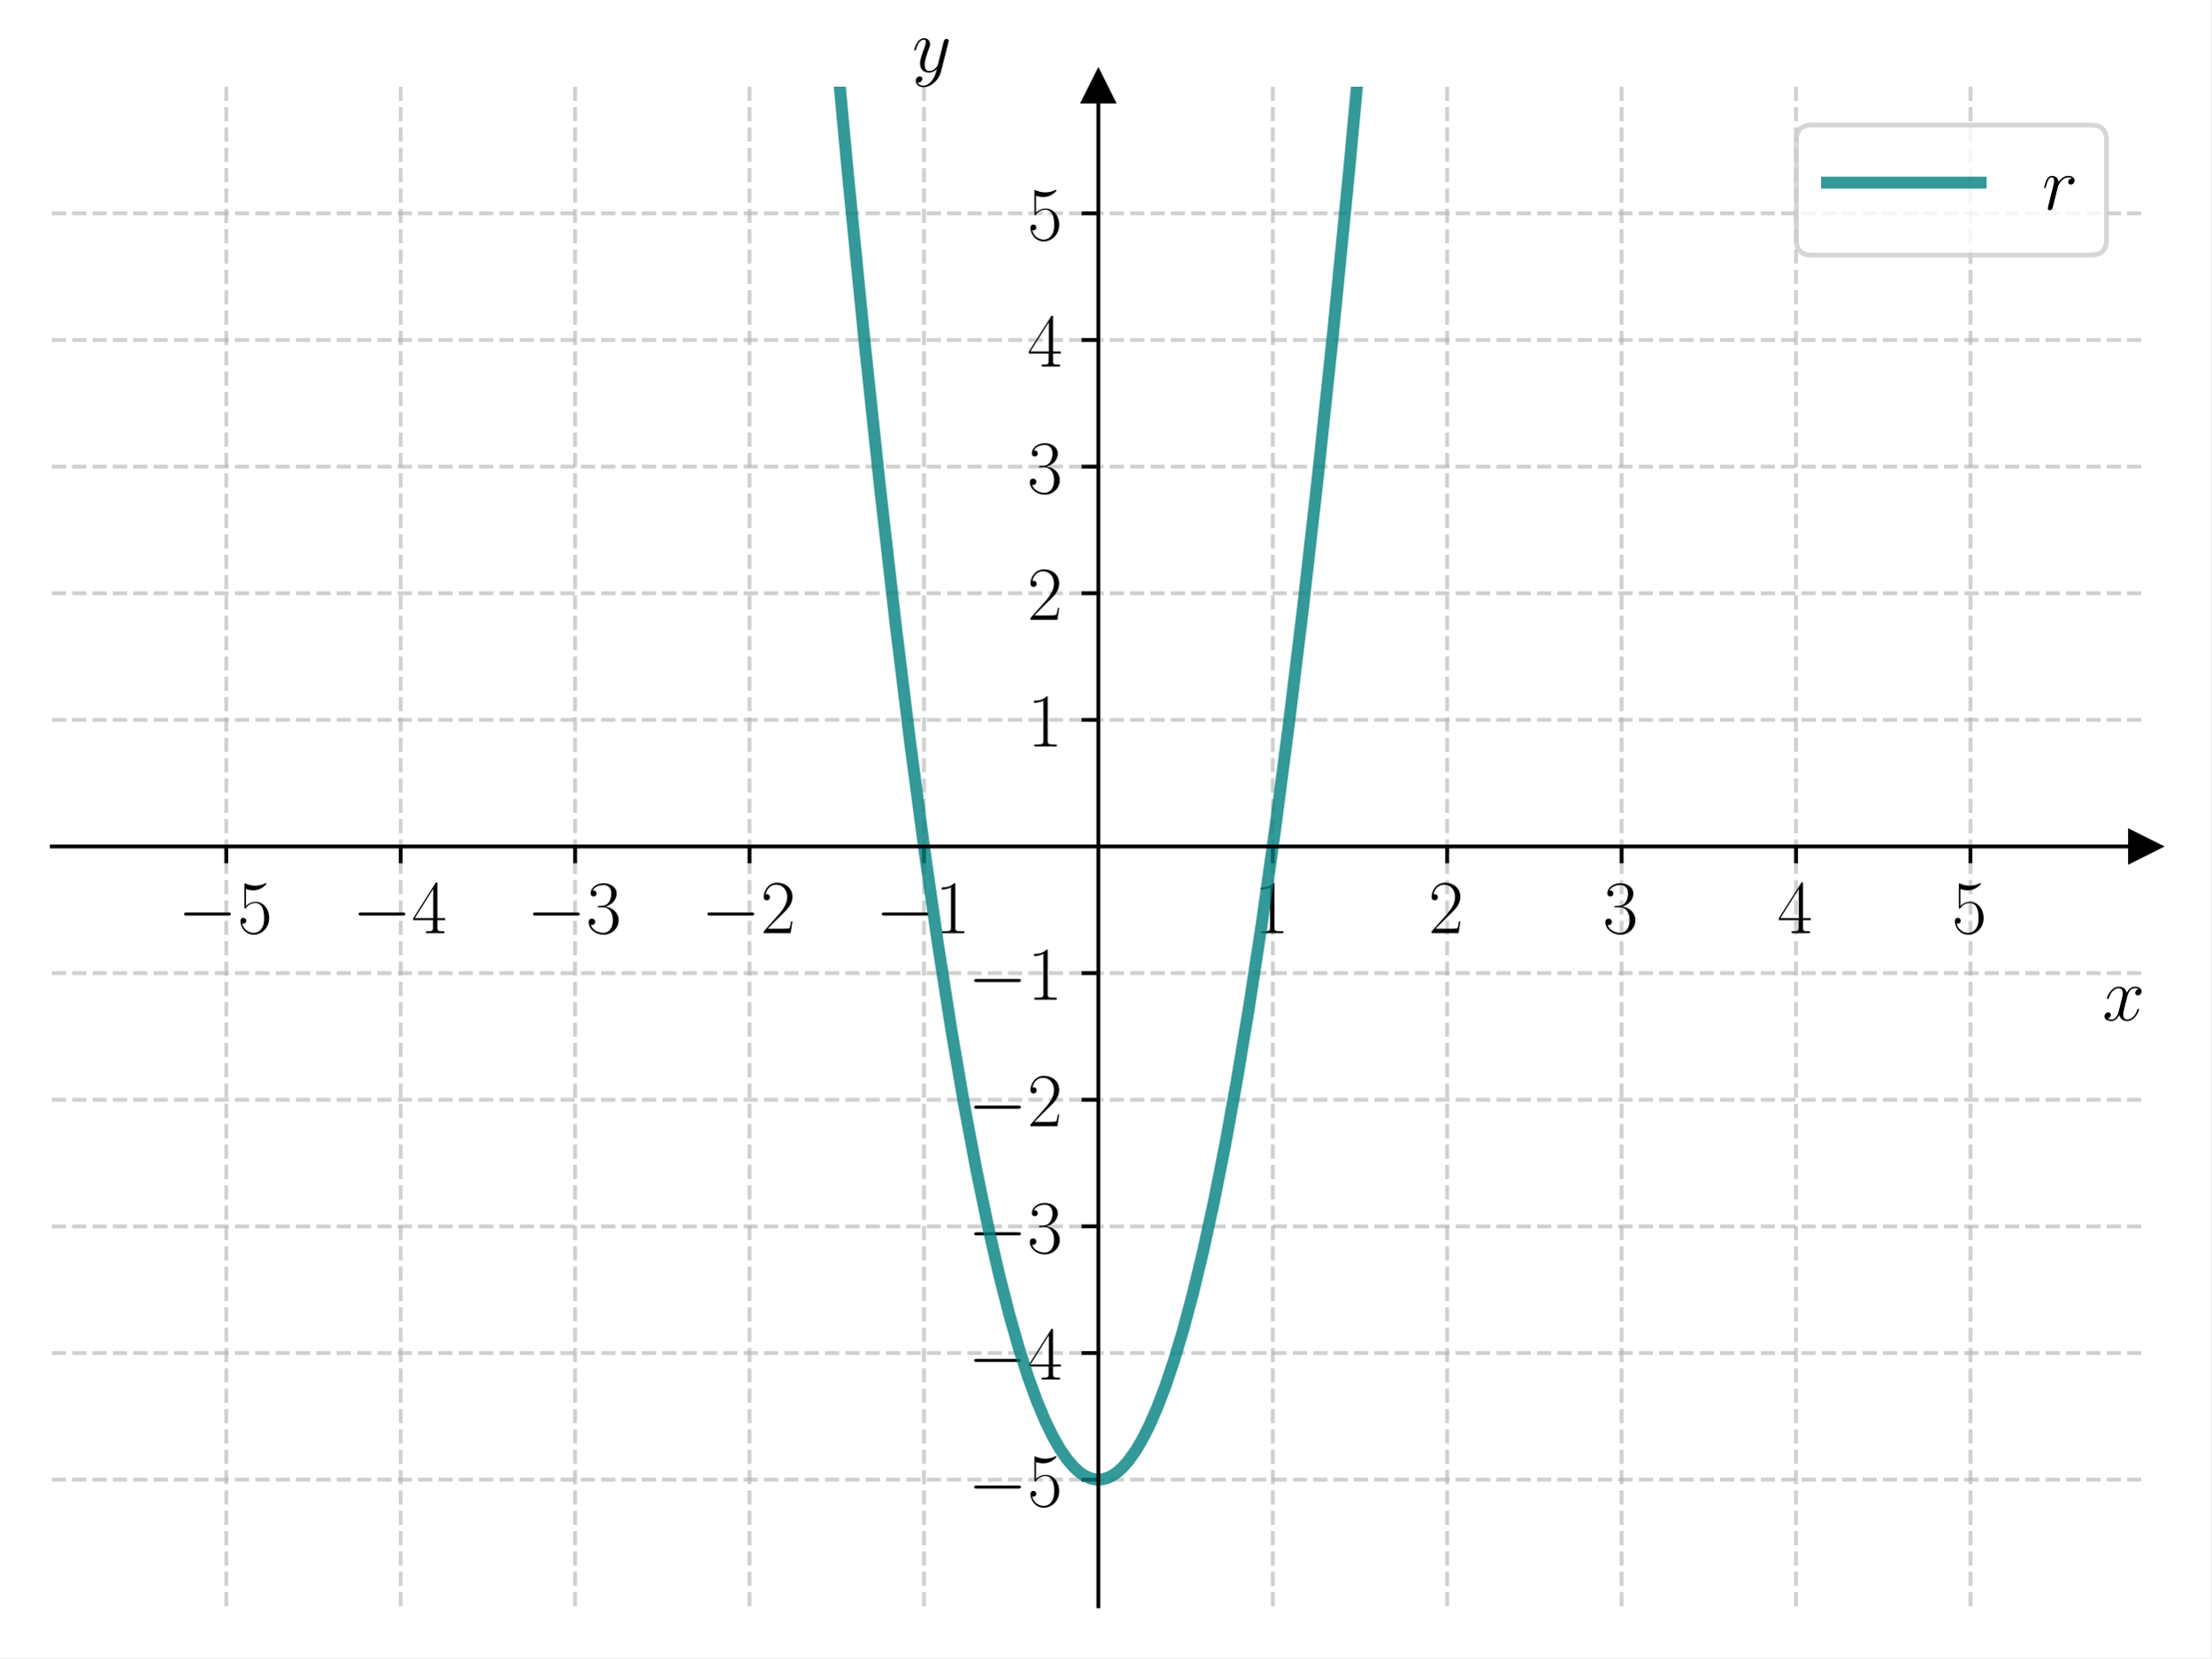
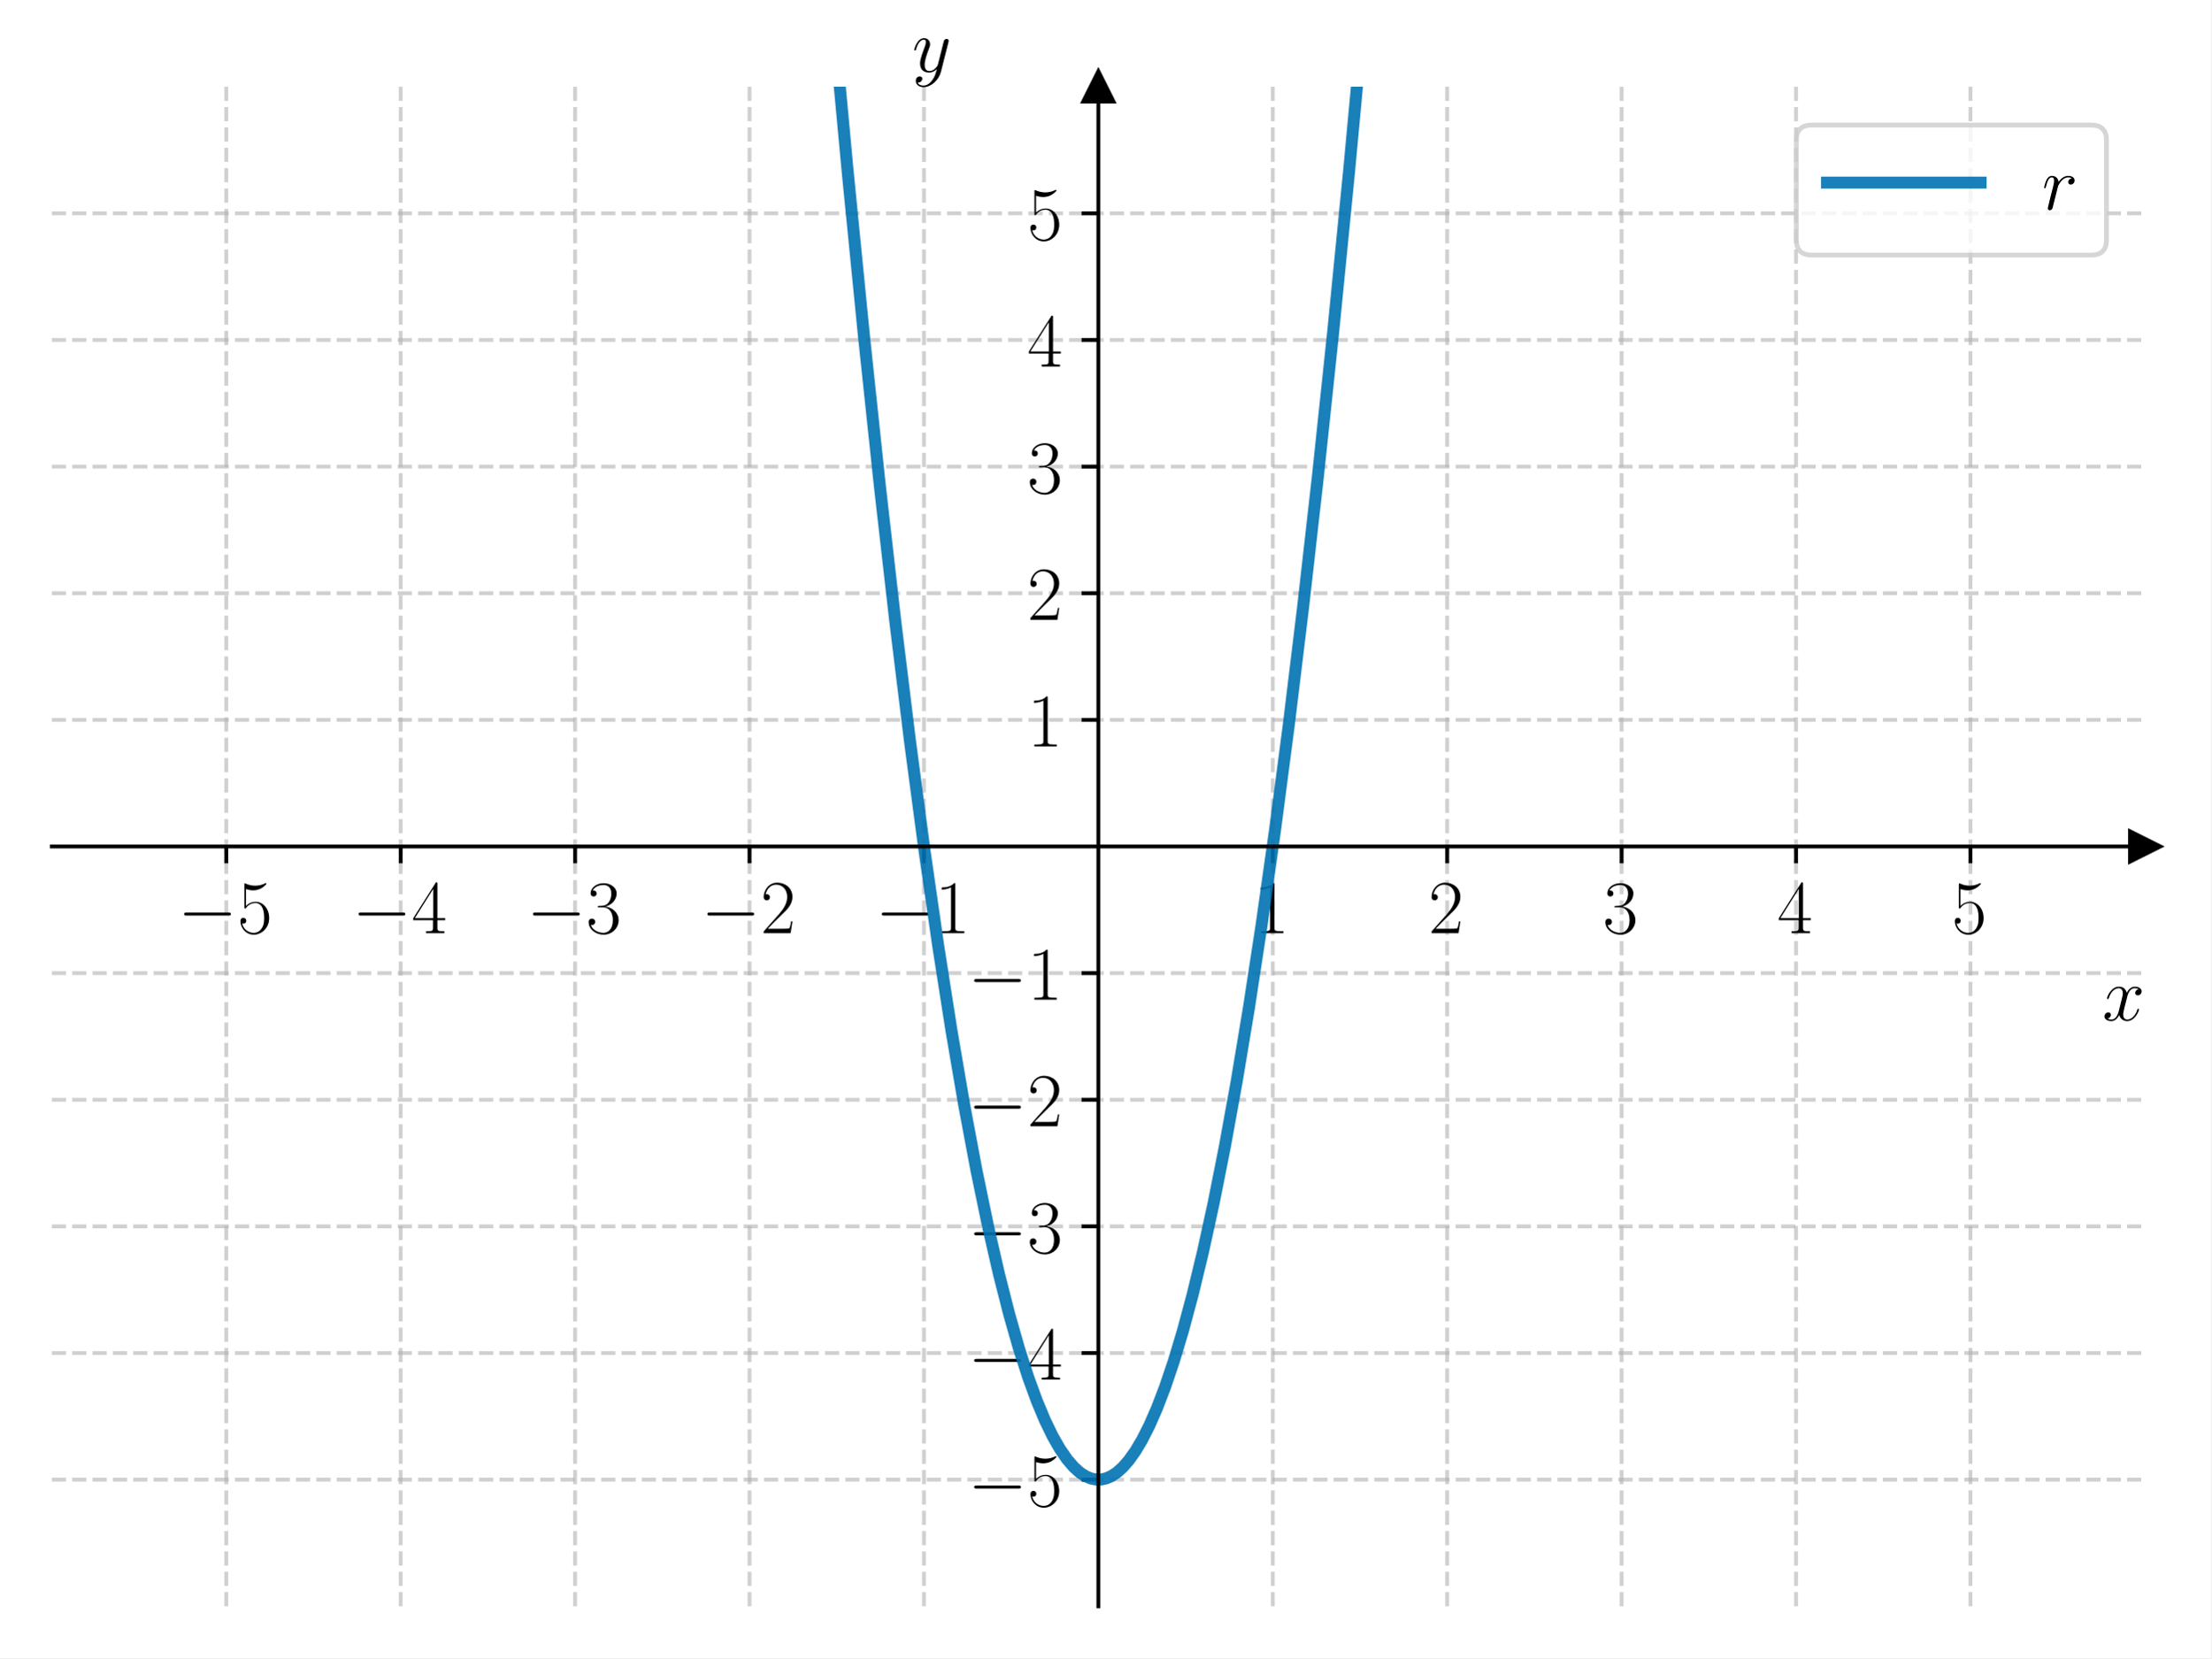
<svg xmlns="http://www.w3.org/2000/svg" xmlns:xlink="http://www.w3.org/1999/xlink" width="460.8pt" height="345.6pt" viewBox="0 0 460.8 345.6" version="1.1">
  <defs>
    <style type="text/css">*{stroke-linejoin: round; stroke-linecap: butt}</style>
  </defs>
  <g id="figure_1">
    <g id="patch_1">
      <path d="M 0 345.6  L 460.8 345.6  L 460.8 0  L 0 0  z " style="fill: #ffffff" />
    </g>
    <g id="axes_1">
      <g id="patch_2">
        <path d="M 10.8 334.8  L 447 334.8  L 447 18.065  L 10.8 18.065  z " style="fill: #ffffff" />
      </g>
      <g id="matplotlib.axis_1">
        <g id="xtick_1">
          <g id="line2d_1">
-             <path d="M 47.15 334.8  L 47.15 18.065  " clip-path="url(#p456f635427)" style="fill: none; stroke-dasharray: 2.96,1.28; stroke-dashoffset: 0; stroke: #b0b0b0; stroke-opacity: 0.6; stroke-width: 0.8" />
+             <path d="M 47.15 334.8  L 47.15 18.065  " clip-path="url(#p08d98bb028)" style="fill: none; stroke-dasharray: 2.96,1.28; stroke-dashoffset: 0; stroke: #b0b0b0; stroke-opacity: 0.6; stroke-width: 0.8" />
          </g>
          <g id="line2d_2">
            <defs>
-               <path id="m87e4f5d56c" d="M 0 0  L 0 3.5  " style="stroke: #000000; stroke-width: 0.8" />
+               <path id="me2301d0cc8" d="M 0 0  L 0 3.5  " style="stroke: #000000; stroke-width: 0.8" />
            </defs>
            <g>
-               <use xlink:href="#m87e4f5d56c" x="47.15" y="176.432" style="stroke: #000000; stroke-width: 0.8" />
+               <use xlink:href="#me2301d0cc8" x="47.15" y="176.432" style="stroke: #000000; stroke-width: 0.8" />
            </g>
          </g>
          <g id="text_1">
            <g transform="translate(37.04901 194.5019) scale(0.16 -0.16)">
              <defs>
                <path id="CMSY10-0" d="M 4218 1472  C 4326 1472 4442 1472 4442 1600  C 4442 1728 4326 1728 4218 1728  L 755 1728  C 646 1728 531 1728 531 1600  C 531 1472 646 1472 755 1472  L 4218 1472  z " transform="scale(0.015625)" />
                <path id="CMR17-35" d="M 730 3692  C 794 3666 1056 3584 1325 3584  C 1920 3584 2246 3911 2432 4100  C 2432 4157 2432 4192 2394 4192  C 2387 4192 2374 4192 2323 4163  C 2099 4058 1837 3973 1517 3973  C 1325 3973 1037 3999 723 4139  C 653 4171 640 4171 634 4171  C 602 4171 595 4164 595 4037  L 595 2203  C 595 2089 595 2057 659 2057  C 691 2057 704 2070 736 2114  C 941 2401 1222 2522 1542 2522  C 1766 2522 2246 2382 2246 1289  C 2246 1085 2246 715 2054 421  C 1894 159 1645 25 1370 25  C 947 25 518 320 403 814  C 429 807 480 795 506 795  C 589 795 749 840 749 1038  C 749 1210 627 1280 506 1280  C 358 1280 262 1190 262 1011  C 262 454 704 -128 1382 -128  C 2042 -128 2669 440 2669 1264  C 2669 2030 2170 2624 1549 2624  C 1222 2624 947 2503 730 2274  L 730 3692  z " transform="scale(0.015625)" />
              </defs>
              <use xlink:href="#CMSY10-0" transform="scale(0.996264)" />
              <use xlink:href="#CMR17-35" transform="translate(77.48747 0) scale(0.996264)" />
            </g>
          </g>
        </g>
        <g id="xtick_2">
          <g id="line2d_3">
-             <path d="M 83.5 334.8  L 83.5 18.065  " clip-path="url(#p456f635427)" style="fill: none; stroke-dasharray: 2.96,1.28; stroke-dashoffset: 0; stroke: #b0b0b0; stroke-opacity: 0.6; stroke-width: 0.8" />
+             <path d="M 83.5 334.8  L 83.5 18.065  " clip-path="url(#p08d98bb028)" style="fill: none; stroke-dasharray: 2.96,1.28; stroke-dashoffset: 0; stroke: #b0b0b0; stroke-opacity: 0.6; stroke-width: 0.8" />
          </g>
          <g id="line2d_4">
            <g>
-               <use xlink:href="#m87e4f5d56c" x="83.5" y="176.432" style="stroke: #000000; stroke-width: 0.8" />
+               <use xlink:href="#me2301d0cc8" x="83.5" y="176.432" style="stroke: #000000; stroke-width: 0.8" />
            </g>
          </g>
          <g id="text_2">
            <g transform="translate(73.39901 194.5019) scale(0.16 -0.16)">
              <defs>
                <path id="CMR17-34" d="M 2150 4122  C 2150 4256 2144 4256 2029 4256  L 128 1254  L 128 1088  L 1779 1088  L 1779 457  C 1779 224 1766 160 1318 160  L 1197 160  L 1197 0  C 1402 0 1747 0 1965 0  C 2182 0 2528 0 2733 0  L 2733 160  L 2611 160  C 2163 160 2150 224 2150 457  L 2150 1088  L 2803 1088  L 2803 1254  L 2150 1254  L 2150 4122  z M 1798 3703  L 1798 1254  L 256 1254  L 1798 3703  z " transform="scale(0.015625)" />
              </defs>
              <use xlink:href="#CMSY10-0" transform="scale(0.996264)" />
              <use xlink:href="#CMR17-34" transform="translate(77.48747 0) scale(0.996264)" />
            </g>
          </g>
        </g>
        <g id="xtick_3">
          <g id="line2d_5">
-             <path d="M 119.85 334.8  L 119.85 18.065  " clip-path="url(#p456f635427)" style="fill: none; stroke-dasharray: 2.96,1.28; stroke-dashoffset: 0; stroke: #b0b0b0; stroke-opacity: 0.6; stroke-width: 0.8" />
+             <path d="M 119.85 334.8  L 119.85 18.065  " clip-path="url(#p08d98bb028)" style="fill: none; stroke-dasharray: 2.96,1.28; stroke-dashoffset: 0; stroke: #b0b0b0; stroke-opacity: 0.6; stroke-width: 0.8" />
          </g>
          <g id="line2d_6">
            <g>
-               <use xlink:href="#m87e4f5d56c" x="119.85" y="176.432" style="stroke: #000000; stroke-width: 0.8" />
+               <use xlink:href="#me2301d0cc8" x="119.85" y="176.432" style="stroke: #000000; stroke-width: 0.8" />
            </g>
          </g>
          <g id="text_3">
            <g transform="translate(109.749 194.5019) scale(0.16 -0.16)">
              <defs>
                <path id="CMR17-33" d="M 1414 2157  C 1984 2157 2234 1662 2234 1090  C 2234 320 1824 25 1453 25  C 1114 25 563 194 390 693  C 422 680 454 680 486 680  C 640 680 755 782 755 948  C 755 1133 614 1216 486 1216  C 378 1216 211 1165 211 926  C 211 335 787 -128 1466 -128  C 2176 -128 2720 430 2720 1085  C 2720 1707 2208 2157 1600 2227  C 2086 2328 2554 2756 2554 3329  C 2554 3820 2048 4179 1472 4179  C 890 4179 378 3829 378 3329  C 378 3110 544 3072 627 3072  C 762 3072 877 3155 877 3321  C 877 3486 762 3569 627 3569  C 602 3569 570 3569 544 3557  C 730 3959 1235 4032 1459 4032  C 1683 4032 2106 3925 2106 3320  C 2106 3143 2080 2828 1862 2550  C 1670 2304 1453 2304 1242 2284  C 1210 2284 1062 2269 1037 2269  C 992 2263 966 2257 966 2208  C 966 2163 973 2157 1101 2157  L 1414 2157  z " transform="scale(0.015625)" />
              </defs>
              <use xlink:href="#CMSY10-0" transform="scale(0.996264)" />
              <use xlink:href="#CMR17-33" transform="translate(77.48747 0) scale(0.996264)" />
            </g>
          </g>
        </g>
        <g id="xtick_4">
          <g id="line2d_7">
-             <path d="M 156.2 334.8  L 156.2 18.065  " clip-path="url(#p456f635427)" style="fill: none; stroke-dasharray: 2.96,1.28; stroke-dashoffset: 0; stroke: #b0b0b0; stroke-opacity: 0.6; stroke-width: 0.8" />
+             <path d="M 156.2 334.8  L 156.2 18.065  " clip-path="url(#p08d98bb028)" style="fill: none; stroke-dasharray: 2.96,1.28; stroke-dashoffset: 0; stroke: #b0b0b0; stroke-opacity: 0.6; stroke-width: 0.8" />
          </g>
          <g id="line2d_8">
            <g>
-               <use xlink:href="#m87e4f5d56c" x="156.2" y="176.432" style="stroke: #000000; stroke-width: 0.8" />
+               <use xlink:href="#me2301d0cc8" x="156.2" y="176.432" style="stroke: #000000; stroke-width: 0.8" />
            </g>
          </g>
          <g id="text_4">
            <g transform="translate(146.099 194.5019) scale(0.16 -0.16)">
              <defs>
                <path id="CMR17-32" d="M 2669 989  L 2554 989  C 2490 536 2438 459 2413 420  C 2381 369 1920 369 1830 369  L 602 369  C 832 619 1280 1072 1824 1597  C 2214 1967 2669 2402 2669 3035  C 2669 3790 2067 4224 1395 4224  C 691 4224 262 3604 262 3030  C 262 2780 448 2748 525 2748  C 589 2748 781 2787 781 3010  C 781 3207 614 3264 525 3264  C 486 3264 448 3258 422 3245  C 544 3790 915 4058 1306 4058  C 1862 4058 2227 3617 2227 3035  C 2227 2479 1901 2000 1536 1584  L 262 146  L 262 0  L 2515 0  L 2669 989  z " transform="scale(0.015625)" />
              </defs>
              <use xlink:href="#CMSY10-0" transform="scale(0.996264)" />
              <use xlink:href="#CMR17-32" transform="translate(77.48747 0) scale(0.996264)" />
            </g>
          </g>
        </g>
        <g id="xtick_5">
          <g id="line2d_9">
-             <path d="M 192.55 334.8  L 192.55 18.065  " clip-path="url(#p456f635427)" style="fill: none; stroke-dasharray: 2.96,1.28; stroke-dashoffset: 0; stroke: #b0b0b0; stroke-opacity: 0.6; stroke-width: 0.8" />
+             <path d="M 192.55 334.8  L 192.55 18.065  " clip-path="url(#p08d98bb028)" style="fill: none; stroke-dasharray: 2.96,1.28; stroke-dashoffset: 0; stroke: #b0b0b0; stroke-opacity: 0.6; stroke-width: 0.8" />
          </g>
          <g id="line2d_10">
            <g>
-               <use xlink:href="#m87e4f5d56c" x="192.55" y="176.432" style="stroke: #000000; stroke-width: 0.8" />
+               <use xlink:href="#me2301d0cc8" x="192.55" y="176.432" style="stroke: #000000; stroke-width: 0.8" />
            </g>
          </g>
          <g id="text_5">
            <g transform="translate(182.449 194.5019) scale(0.16 -0.16)">
              <defs>
                <path id="CMR17-31" d="M 1702 4058  C 1702 4192 1696 4192 1606 4192  C 1357 3916 979 3827 621 3827  C 602 3827 570 3827 563 3808  C 557 3795 557 3782 557 3648  C 755 3648 1088 3686 1344 3839  L 1344 461  C 1344 236 1331 160 781 160  L 589 160  L 589 0  C 896 0 1216 0 1523 0  C 1830 0 2150 0 2458 0  L 2458 160  L 2266 160  C 1715 160 1702 230 1702 458  L 1702 4058  z " transform="scale(0.015625)" />
              </defs>
              <use xlink:href="#CMSY10-0" transform="scale(0.996264)" />
              <use xlink:href="#CMR17-31" transform="translate(77.48747 0) scale(0.996264)" />
            </g>
          </g>
        </g>
        <g id="xtick_6">
          <g id="line2d_11">
-             <path d="M 265.25 334.8  L 265.25 18.065  " clip-path="url(#p456f635427)" style="fill: none; stroke-dasharray: 2.96,1.28; stroke-dashoffset: 0; stroke: #b0b0b0; stroke-opacity: 0.6; stroke-width: 0.8" />
+             <path d="M 265.25 334.8  L 265.25 18.065  " clip-path="url(#p08d98bb028)" style="fill: none; stroke-dasharray: 2.96,1.28; stroke-dashoffset: 0; stroke: #b0b0b0; stroke-opacity: 0.6; stroke-width: 0.8" />
          </g>
          <g id="line2d_12">
            <g>
-               <use xlink:href="#m87e4f5d56c" x="265.25" y="176.432" style="stroke: #000000; stroke-width: 0.8" />
+               <use xlink:href="#me2301d0cc8" x="265.25" y="176.432" style="stroke: #000000; stroke-width: 0.8" />
            </g>
          </g>
          <g id="text_6">
            <g transform="translate(261.348 194.5019) scale(0.16 -0.16)">
              <use xlink:href="#CMR17-31" transform="scale(0.996264)" />
            </g>
          </g>
        </g>
        <g id="xtick_7">
          <g id="line2d_13">
-             <path d="M 301.6 334.8  L 301.6 18.065  " clip-path="url(#p456f635427)" style="fill: none; stroke-dasharray: 2.96,1.28; stroke-dashoffset: 0; stroke: #b0b0b0; stroke-opacity: 0.6; stroke-width: 0.8" />
+             <path d="M 301.6 334.8  L 301.6 18.065  " clip-path="url(#p08d98bb028)" style="fill: none; stroke-dasharray: 2.96,1.28; stroke-dashoffset: 0; stroke: #b0b0b0; stroke-opacity: 0.6; stroke-width: 0.8" />
          </g>
          <g id="line2d_14">
            <g>
-               <use xlink:href="#m87e4f5d56c" x="301.6" y="176.432" style="stroke: #000000; stroke-width: 0.8" />
+               <use xlink:href="#me2301d0cc8" x="301.6" y="176.432" style="stroke: #000000; stroke-width: 0.8" />
            </g>
          </g>
          <g id="text_7">
            <g transform="translate(297.698 194.5019) scale(0.16 -0.16)">
              <use xlink:href="#CMR17-32" transform="scale(0.996264)" />
            </g>
          </g>
        </g>
        <g id="xtick_8">
          <g id="line2d_15">
-             <path d="M 337.95 334.8  L 337.95 18.065  " clip-path="url(#p456f635427)" style="fill: none; stroke-dasharray: 2.96,1.28; stroke-dashoffset: 0; stroke: #b0b0b0; stroke-opacity: 0.6; stroke-width: 0.8" />
+             <path d="M 337.95 334.8  L 337.95 18.065  " clip-path="url(#p08d98bb028)" style="fill: none; stroke-dasharray: 2.96,1.28; stroke-dashoffset: 0; stroke: #b0b0b0; stroke-opacity: 0.6; stroke-width: 0.8" />
          </g>
          <g id="line2d_16">
            <g>
-               <use xlink:href="#m87e4f5d56c" x="337.95" y="176.432" style="stroke: #000000; stroke-width: 0.8" />
+               <use xlink:href="#me2301d0cc8" x="337.95" y="176.432" style="stroke: #000000; stroke-width: 0.8" />
            </g>
          </g>
          <g id="text_8">
            <g transform="translate(334.048 194.5019) scale(0.16 -0.16)">
              <use xlink:href="#CMR17-33" transform="scale(0.996264)" />
            </g>
          </g>
        </g>
        <g id="xtick_9">
          <g id="line2d_17">
-             <path d="M 374.3 334.8  L 374.3 18.065  " clip-path="url(#p456f635427)" style="fill: none; stroke-dasharray: 2.96,1.28; stroke-dashoffset: 0; stroke: #b0b0b0; stroke-opacity: 0.6; stroke-width: 0.8" />
+             <path d="M 374.3 334.8  L 374.3 18.065  " clip-path="url(#p08d98bb028)" style="fill: none; stroke-dasharray: 2.96,1.28; stroke-dashoffset: 0; stroke: #b0b0b0; stroke-opacity: 0.6; stroke-width: 0.8" />
          </g>
          <g id="line2d_18">
            <g>
-               <use xlink:href="#m87e4f5d56c" x="374.3" y="176.432" style="stroke: #000000; stroke-width: 0.8" />
+               <use xlink:href="#me2301d0cc8" x="374.3" y="176.432" style="stroke: #000000; stroke-width: 0.8" />
            </g>
          </g>
          <g id="text_9">
            <g transform="translate(370.398 194.5019) scale(0.16 -0.16)">
              <use xlink:href="#CMR17-34" transform="scale(0.996264)" />
            </g>
          </g>
        </g>
        <g id="xtick_10">
          <g id="line2d_19">
-             <path d="M 410.65 334.8  L 410.65 18.065  " clip-path="url(#p456f635427)" style="fill: none; stroke-dasharray: 2.96,1.28; stroke-dashoffset: 0; stroke: #b0b0b0; stroke-opacity: 0.6; stroke-width: 0.8" />
+             <path d="M 410.65 334.8  L 410.65 18.065  " clip-path="url(#p08d98bb028)" style="fill: none; stroke-dasharray: 2.96,1.28; stroke-dashoffset: 0; stroke: #b0b0b0; stroke-opacity: 0.6; stroke-width: 0.8" />
          </g>
          <g id="line2d_20">
            <g>
-               <use xlink:href="#m87e4f5d56c" x="410.65" y="176.432" style="stroke: #000000; stroke-width: 0.8" />
+               <use xlink:href="#me2301d0cc8" x="410.65" y="176.432" style="stroke: #000000; stroke-width: 0.8" />
            </g>
          </g>
          <g id="text_10">
            <g transform="translate(406.748 194.5019) scale(0.16 -0.16)">
              <use xlink:href="#CMR17-35" transform="scale(0.996264)" />
            </g>
          </g>
        </g>
        <g id="text_11">
          <g transform="translate(438.1306 212.6709) scale(0.16 -0.16)">
            <defs>
              <path id="CMMI12-78" d="M 3034 2606  C 2829 2567 2752 2414 2752 2293  C 2752 2139 2874 2088 2963 2088  C 3155 2088 3290 2254 3290 2427  C 3290 2695 2982 2816 2714 2816  C 2323 2816 2106 2433 2048 2312  C 1901 2816 1504 2816 1389 2816  C 736 2816 390 1980 390 1839  C 390 1814 416 1782 461 1782  C 512 1782 525 1820 538 1846  C 755 2555 1184 2689 1370 2689  C 1658 2689 1715 2420 1715 2267  C 1715 2127 1677 1980 1600 1673  L 1382 798  C 1286 415 1101 64 762 64  C 730 64 570 64 435 147  C 666 192 717 383 717 460  C 717 588 621 664 499 664  C 346 664 179 530 179 326  C 179 57 480 -64 755 -64  C 1062 -64 1280 179 1414 441  C 1517 64 1837 -64 2074 -64  C 2726 -64 3072 773 3072 913  C 3072 945 3046 971 3008 971  C 2950 971 2944 939 2925 888  C 2752 326 2381 64 2093 64  C 1869 64 1747 230 1747 492  C 1747 632 1773 734 1875 1156  L 2099 2024  C 2195 2408 2413 2689 2707 2689  C 2720 2689 2899 2689 3034 2606  z " transform="scale(0.015625)" />
            </defs>
            <use xlink:href="#CMMI12-78" transform="scale(0.996264)" />
          </g>
        </g>
      </g>
      <g id="matplotlib.axis_2">
        <g id="ytick_1">
          <g id="line2d_21">
-             <path d="M 10.8 308.405  L 447 308.405  " clip-path="url(#p456f635427)" style="fill: none; stroke-dasharray: 2.96,1.28; stroke-dashoffset: 0; stroke: #b0b0b0; stroke-opacity: 0.6; stroke-width: 0.8" />
+             <path d="M 10.8 308.405  L 447 308.405  " clip-path="url(#p08d98bb028)" style="fill: none; stroke-dasharray: 2.96,1.28; stroke-dashoffset: 0; stroke: #b0b0b0; stroke-opacity: 0.6; stroke-width: 0.8" />
          </g>
          <g id="line2d_22">
            <defs>
-               <path id="m8b89884652" d="M 0 0  L -3.5 0  " style="stroke: #000000; stroke-width: 0.8" />
+               <path id="m21765ae0a5" d="M 0 0  L -3.5 0  " style="stroke: #000000; stroke-width: 0.8" />
            </defs>
            <g>
-               <use xlink:href="#m8b89884652" x="228.9" y="308.405" style="stroke: #000000; stroke-width: 0.8" />
+               <use xlink:href="#m21765ae0a5" x="228.9" y="308.405" style="stroke: #000000; stroke-width: 0.8" />
            </g>
          </g>
          <g id="text_12">
            <g transform="translate(201.698 313.9402) scale(0.16 -0.16)">
              <use xlink:href="#CMSY10-0" transform="scale(0.996264)" />
              <use xlink:href="#CMR17-35" transform="translate(77.48747 0) scale(0.996264)" />
            </g>
          </g>
        </g>
        <g id="ytick_2">
          <g id="line2d_23">
-             <path d="M 10.8 282.011  L 447 282.011  " clip-path="url(#p456f635427)" style="fill: none; stroke-dasharray: 2.96,1.28; stroke-dashoffset: 0; stroke: #b0b0b0; stroke-opacity: 0.6; stroke-width: 0.8" />
+             <path d="M 10.8 282.011  L 447 282.011  " clip-path="url(#p08d98bb028)" style="fill: none; stroke-dasharray: 2.96,1.28; stroke-dashoffset: 0; stroke: #b0b0b0; stroke-opacity: 0.6; stroke-width: 0.8" />
          </g>
          <g id="line2d_24">
            <g>
-               <use xlink:href="#m8b89884652" x="228.9" y="282.011" style="stroke: #000000; stroke-width: 0.8" />
+               <use xlink:href="#m21765ae0a5" x="228.9" y="282.011" style="stroke: #000000; stroke-width: 0.8" />
            </g>
          </g>
          <g id="text_13">
            <g transform="translate(201.698 287.5455) scale(0.16 -0.16)">
              <use xlink:href="#CMSY10-0" transform="scale(0.996264)" />
              <use xlink:href="#CMR17-34" transform="translate(77.48747 0) scale(0.996264)" />
            </g>
          </g>
        </g>
        <g id="ytick_3">
          <g id="line2d_25">
-             <path d="M 10.8 255.616  L 447 255.616  " clip-path="url(#p456f635427)" style="fill: none; stroke-dasharray: 2.96,1.28; stroke-dashoffset: 0; stroke: #b0b0b0; stroke-opacity: 0.6; stroke-width: 0.8" />
+             <path d="M 10.8 255.616  L 447 255.616  " clip-path="url(#p08d98bb028)" style="fill: none; stroke-dasharray: 2.96,1.28; stroke-dashoffset: 0; stroke: #b0b0b0; stroke-opacity: 0.6; stroke-width: 0.8" />
          </g>
          <g id="line2d_26">
            <g>
-               <use xlink:href="#m8b89884652" x="228.9" y="255.616" style="stroke: #000000; stroke-width: 0.8" />
+               <use xlink:href="#m21765ae0a5" x="228.9" y="255.616" style="stroke: #000000; stroke-width: 0.8" />
            </g>
          </g>
          <g id="text_14">
            <g transform="translate(201.698 261.1509) scale(0.16 -0.16)">
              <use xlink:href="#CMSY10-0" transform="scale(0.996264)" />
              <use xlink:href="#CMR17-33" transform="translate(77.48747 0) scale(0.996264)" />
            </g>
          </g>
        </g>
        <g id="ytick_4">
          <g id="line2d_27">
-             <path d="M 10.8 229.222  L 447 229.222  " clip-path="url(#p456f635427)" style="fill: none; stroke-dasharray: 2.96,1.28; stroke-dashoffset: 0; stroke: #b0b0b0; stroke-opacity: 0.6; stroke-width: 0.8" />
+             <path d="M 10.8 229.222  L 447 229.222  " clip-path="url(#p08d98bb028)" style="fill: none; stroke-dasharray: 2.96,1.28; stroke-dashoffset: 0; stroke: #b0b0b0; stroke-opacity: 0.6; stroke-width: 0.8" />
          </g>
          <g id="line2d_28">
            <g>
-               <use xlink:href="#m8b89884652" x="228.9" y="229.222" style="stroke: #000000; stroke-width: 0.8" />
+               <use xlink:href="#m21765ae0a5" x="228.9" y="229.222" style="stroke: #000000; stroke-width: 0.8" />
            </g>
          </g>
          <g id="text_15">
            <g transform="translate(201.698 234.7563) scale(0.16 -0.16)">
              <use xlink:href="#CMSY10-0" transform="scale(0.996264)" />
              <use xlink:href="#CMR17-32" transform="translate(77.48747 0) scale(0.996264)" />
            </g>
          </g>
        </g>
        <g id="ytick_5">
          <g id="line2d_29">
-             <path d="M 10.8 202.827  L 447 202.827  " clip-path="url(#p456f635427)" style="fill: none; stroke-dasharray: 2.96,1.28; stroke-dashoffset: 0; stroke: #b0b0b0; stroke-opacity: 0.6; stroke-width: 0.8" />
+             <path d="M 10.8 202.827  L 447 202.827  " clip-path="url(#p08d98bb028)" style="fill: none; stroke-dasharray: 2.96,1.28; stroke-dashoffset: 0; stroke: #b0b0b0; stroke-opacity: 0.6; stroke-width: 0.8" />
          </g>
          <g id="line2d_30">
            <g>
-               <use xlink:href="#m8b89884652" x="228.9" y="202.827" style="stroke: #000000; stroke-width: 0.8" />
+               <use xlink:href="#m21765ae0a5" x="228.9" y="202.827" style="stroke: #000000; stroke-width: 0.8" />
            </g>
          </g>
          <g id="text_16">
            <g transform="translate(201.698 208.3617) scale(0.16 -0.16)">
              <use xlink:href="#CMSY10-0" transform="scale(0.996264)" />
              <use xlink:href="#CMR17-31" transform="translate(77.48747 0) scale(0.996264)" />
            </g>
          </g>
        </g>
        <g id="ytick_6">
          <g id="line2d_31">
-             <path d="M 10.8 150.038  L 447 150.038  " clip-path="url(#p456f635427)" style="fill: none; stroke-dasharray: 2.96,1.28; stroke-dashoffset: 0; stroke: #b0b0b0; stroke-opacity: 0.6; stroke-width: 0.8" />
+             <path d="M 10.8 150.038  L 447 150.038  " clip-path="url(#p08d98bb028)" style="fill: none; stroke-dasharray: 2.96,1.28; stroke-dashoffset: 0; stroke: #b0b0b0; stroke-opacity: 0.6; stroke-width: 0.8" />
          </g>
          <g id="line2d_32">
            <g>
-               <use xlink:href="#m8b89884652" x="228.9" y="150.038" style="stroke: #000000; stroke-width: 0.8" />
+               <use xlink:href="#m21765ae0a5" x="228.9" y="150.038" style="stroke: #000000; stroke-width: 0.8" />
            </g>
          </g>
          <g id="text_17">
            <g transform="translate(214.096 155.5724) scale(0.16 -0.16)">
              <use xlink:href="#CMR17-31" transform="scale(0.996264)" />
            </g>
          </g>
        </g>
        <g id="ytick_7">
          <g id="line2d_33">
-             <path d="M 10.8 123.643  L 447 123.643  " clip-path="url(#p456f635427)" style="fill: none; stroke-dasharray: 2.96,1.28; stroke-dashoffset: 0; stroke: #b0b0b0; stroke-opacity: 0.6; stroke-width: 0.8" />
+             <path d="M 10.8 123.643  L 447 123.643  " clip-path="url(#p08d98bb028)" style="fill: none; stroke-dasharray: 2.96,1.28; stroke-dashoffset: 0; stroke: #b0b0b0; stroke-opacity: 0.6; stroke-width: 0.8" />
          </g>
          <g id="line2d_34">
            <g>
-               <use xlink:href="#m8b89884652" x="228.9" y="123.643" style="stroke: #000000; stroke-width: 0.8" />
+               <use xlink:href="#m21765ae0a5" x="228.9" y="123.643" style="stroke: #000000; stroke-width: 0.8" />
            </g>
          </g>
          <g id="text_18">
            <g transform="translate(214.096 129.1778) scale(0.16 -0.16)">
              <use xlink:href="#CMR17-32" transform="scale(0.996264)" />
            </g>
          </g>
        </g>
        <g id="ytick_8">
          <g id="line2d_35">
-             <path d="M 10.8 97.248  L 447 97.248  " clip-path="url(#p456f635427)" style="fill: none; stroke-dasharray: 2.96,1.28; stroke-dashoffset: 0; stroke: #b0b0b0; stroke-opacity: 0.6; stroke-width: 0.8" />
+             <path d="M 10.8 97.248  L 447 97.248  " clip-path="url(#p08d98bb028)" style="fill: none; stroke-dasharray: 2.96,1.28; stroke-dashoffset: 0; stroke: #b0b0b0; stroke-opacity: 0.6; stroke-width: 0.8" />
          </g>
          <g id="line2d_36">
            <g>
-               <use xlink:href="#m8b89884652" x="228.9" y="97.248" style="stroke: #000000; stroke-width: 0.8" />
+               <use xlink:href="#m21765ae0a5" x="228.9" y="97.248" style="stroke: #000000; stroke-width: 0.8" />
            </g>
          </g>
          <g id="text_19">
            <g transform="translate(214.096 102.7832) scale(0.16 -0.16)">
              <use xlink:href="#CMR17-33" transform="scale(0.996264)" />
            </g>
          </g>
        </g>
        <g id="ytick_9">
          <g id="line2d_37">
-             <path d="M 10.8 70.854  L 447 70.854  " clip-path="url(#p456f635427)" style="fill: none; stroke-dasharray: 2.96,1.28; stroke-dashoffset: 0; stroke: #b0b0b0; stroke-opacity: 0.6; stroke-width: 0.8" />
+             <path d="M 10.8 70.854  L 447 70.854  " clip-path="url(#p08d98bb028)" style="fill: none; stroke-dasharray: 2.96,1.28; stroke-dashoffset: 0; stroke: #b0b0b0; stroke-opacity: 0.6; stroke-width: 0.8" />
          </g>
          <g id="line2d_38">
            <g>
-               <use xlink:href="#m8b89884652" x="228.9" y="70.854" style="stroke: #000000; stroke-width: 0.8" />
+               <use xlink:href="#m21765ae0a5" x="228.9" y="70.854" style="stroke: #000000; stroke-width: 0.8" />
            </g>
          </g>
          <g id="text_20">
            <g transform="translate(214.096 76.38857) scale(0.16 -0.16)">
              <use xlink:href="#CMR17-34" transform="scale(0.996264)" />
            </g>
          </g>
        </g>
        <g id="ytick_10">
          <g id="line2d_39">
-             <path d="M 10.8 44.459  L 447 44.459  " clip-path="url(#p456f635427)" style="fill: none; stroke-dasharray: 2.96,1.28; stroke-dashoffset: 0; stroke: #b0b0b0; stroke-opacity: 0.6; stroke-width: 0.8" />
+             <path d="M 10.8 44.459  L 447 44.459  " clip-path="url(#p08d98bb028)" style="fill: none; stroke-dasharray: 2.96,1.28; stroke-dashoffset: 0; stroke: #b0b0b0; stroke-opacity: 0.6; stroke-width: 0.8" />
          </g>
          <g id="line2d_40">
            <g>
-               <use xlink:href="#m8b89884652" x="228.9" y="44.459" style="stroke: #000000; stroke-width: 0.8" />
+               <use xlink:href="#m21765ae0a5" x="228.9" y="44.459" style="stroke: #000000; stroke-width: 0.8" />
            </g>
          </g>
          <g id="text_21">
            <g transform="translate(214.096 49.99395) scale(0.16 -0.16)">
              <use xlink:href="#CMR17-35" transform="scale(0.996264)" />
            </g>
          </g>
        </g>
        <g id="text_22">
          <g transform="translate(190.0877 14.96506) scale(0.16 -0.16)">
            <defs>
              <path id="CMMI12-79" d="M 1683 -700  C 1510 -939 1261 -1152 947 -1152  C 870 -1152 563 -1152 467 -889  C 486 -895 518 -895 531 -895  C 723 -895 851 -729 851 -582  C 851 -435 730 -384 634 -384  C 531 -384 307 -458 307 -759  C 307 -1071 582 -1286 947 -1286  C 1587 -1286 2234 -700 2413 6  L 3040 2485  C 3046 2517 3059 2556 3059 2594  C 3059 2689 2982 2753 2886 2753  C 2829 2753 2694 2727 2643 2535  L 2170 658  C 2138 543 2138 530 2086 460  C 1958 281 1747 64 1440 64  C 1082 64 1050 415 1050 588  C 1050 952 1222 1443 1395 1903  C 1466 2088 1504 2178 1504 2305  C 1504 2574 1312 2816 998 2816  C 410 2816 173 1890 173 1839  C 173 1814 198 1782 243 1782  C 301 1782 307 1807 333 1897  C 486 2433 730 2689 979 2689  C 1037 2689 1146 2689 1146 2478  C 1146 2312 1075 2127 979 1884  C 666 1047 666 837 666 683  C 666 77 1101 -64 1421 -64  C 1606 -64 1837 -6 2061 230  L 2067 224  C 1971 -147 1907 -392 1683 -700  z " transform="scale(0.015625)" />
            </defs>
            <use xlink:href="#CMMI12-79" transform="scale(0.996264)" />
          </g>
        </g>
      </g>
      <g id="line2d_41">
        <defs>
-           <path id="mffd9a01790" d="M 3 0  L -3 -3  L -3 3  z " style="stroke: #000000; stroke-linejoin: miter" />
+           <path id="mfa14d1db41" d="M 3 0  L -3 -3  L -3 3  z " style="stroke: #000000; stroke-linejoin: miter" />
        </defs>
        <g>
-           <use xlink:href="#mffd9a01790" x="447" y="176.432" style="stroke: #000000; stroke-linejoin: miter" />
+           <use xlink:href="#mfa14d1db41" x="447" y="176.432" style="stroke: #000000; stroke-linejoin: miter" />
        </g>
      </g>
      <g id="line2d_42">
        <defs>
-           <path id="ma0a530a167" d="M 0 -3  L -3 3  L 3 3  z " style="stroke: #000000; stroke-linejoin: miter" />
+           <path id="m3263cb349d" d="M 0 -3  L -3 3  L 3 3  z " style="stroke: #000000; stroke-linejoin: miter" />
        </defs>
        <g>
-           <use xlink:href="#ma0a530a167" x="228.9" y="18.065" style="stroke: #000000; stroke-linejoin: miter" />
+           <use xlink:href="#m3263cb349d" x="228.9" y="18.065" style="stroke: #000000; stroke-linejoin: miter" />
        </g>
      </g>
      <g id="line2d_43">
-         <path d="M 173.242 -1  L 176.652 35.747  L 180.061 70.163  L 183.363 101.29  L 186.558 129.339  L 189.647 154.514  L 192.63 177.012  L 195.506 197.023  L 198.275 214.732  L 200.938 230.315  L 203.495 243.941  L 205.945 255.775  L 208.182 265.533  L 210.312 273.896  L 212.336 281.002  L 214.253 286.979  L 216.064 291.95  L 217.769 296.03  L 219.366 299.327  L 220.858 301.945  L 222.349 304.119  L 223.734 305.74  L 225.012 306.896  L 226.184 307.668  L 227.355 308.167  L 228.421 308.382  L 229.486 308.371  L 230.551 308.133  L 231.616 307.668  L 232.788 306.896  L 233.96 305.848  L 235.238 304.393  L 236.623 302.449  L 238.007 300.121  L 239.499 297.186  L 241.097 293.548  L 242.801 289.105  L 244.612 283.749  L 246.529 277.364  L 248.553 269.828  L 250.683 261.011  L 252.92 250.777  L 255.264 238.984  L 257.714 225.482  L 260.27 210.115  L 262.933 192.719  L 265.703 173.125  L 268.579 151.155  L 271.561 126.626  L 274.65 99.348  L 277.846 69.123  L 281.148 35.747  L 284.558 -1  L 284.558 -1  " clip-path="url(#p456f635427)" style="fill: none; stroke: #008080; stroke-opacity: 0.8; stroke-width: 2.5; stroke-linecap: square" />
+         <path d="M 173.242 -1  L 176.652 35.747  L 180.061 70.163  L 183.363 101.29  L 186.558 129.339  L 189.647 154.514  L 192.63 177.012  L 195.506 197.023  L 198.275 214.732  L 200.938 230.315  L 203.495 243.941  L 205.945 255.775  L 208.182 265.533  L 210.312 273.896  L 212.336 281.002  L 214.253 286.979  L 216.064 291.95  L 217.769 296.03  L 219.366 299.327  L 220.858 301.945  L 222.349 304.119  L 223.734 305.74  L 225.012 306.896  L 226.184 307.668  L 227.355 308.167  L 228.421 308.382  L 229.486 308.371  L 230.551 308.133  L 231.616 307.668  L 232.788 306.896  L 233.96 305.848  L 235.238 304.393  L 236.623 302.449  L 238.007 300.121  L 239.499 297.186  L 241.097 293.548  L 242.801 289.105  L 244.612 283.749  L 246.529 277.364  L 248.553 269.828  L 250.683 261.011  L 252.92 250.777  L 255.264 238.984  L 257.714 225.482  L 260.27 210.115  L 262.933 192.719  L 265.703 173.125  L 268.579 151.155  L 271.561 126.626  L 274.65 99.348  L 277.846 69.123  L 281.148 35.747  L 284.558 -1  L 284.558 -1  " clip-path="url(#p08d98bb028)" style="fill: none; stroke: #0072b2; stroke-opacity: 0.9; stroke-width: 2.5; stroke-linecap: square" />
      </g>
      <g id="patch_3">
        <path d="M 228.9 334.8  L 228.9 18.065  " style="fill: none; stroke: #000000; stroke-width: 0.8; stroke-linejoin: miter; stroke-linecap: square" />
      </g>
      <g id="patch_4">
        <path d="M 447 334.8  L 447 18.065  " style="fill: none" />
      </g>
      <g id="patch_5">
        <path d="M 10.8 176.432  L 447 176.432  " style="fill: none; stroke: #000000; stroke-width: 0.8; stroke-linejoin: miter; stroke-linecap: square" />
      </g>
      <g id="patch_6">
        <path d="M 10.8 18.065  L 447 18.065  " style="fill: none" />
      </g>
      <g id="legend_1">
        <g id="patch_7">
          <path d="M 377.566 53.164  L 435.8 53.164  Q 439 53.164 439 49.964  L 439 29.265  Q 439 26.065 435.8 26.065  L 377.566 26.065  Q 374.366 26.065 374.366 29.265  L 374.366 49.964  Q 374.366 53.164 377.566 53.164  z " style="fill: #ffffff; opacity: 0.8; stroke: #cccccc; stroke-linejoin: miter" />
        </g>
        <g id="line2d_44">
-           <path d="M 380.766 38.065  L 396.766 38.065  L 412.766 38.065  " style="fill: none; stroke: #008080; stroke-opacity: 0.8; stroke-width: 2.5; stroke-linecap: square" />
+           <path d="M 380.766 38.065  L 396.766 38.065  L 412.766 38.065  " style="fill: none; stroke: #0072b2; stroke-opacity: 0.9; stroke-width: 2.5; stroke-linecap: square" />
        </g>
        <g id="text_23">
          <g transform="translate(425.5663 43.66453) scale(0.16 -0.16)">
            <defs>
              <path id="CMMI12-72" d="M 2490 2612  C 2291 2574 2189 2433 2189 2293  C 2189 2139 2310 2088 2400 2088  C 2579 2088 2726 2242 2726 2433  C 2726 2638 2528 2816 2208 2816  C 1952 2816 1658 2701 1389 2312  C 1344 2650 1088 2816 832 2816  C 582 2816 454 2625 378 2484  C 269 2254 173 1871 173 1839  C 173 1814 198 1782 243 1782  C 294 1782 301 1788 339 1935  C 435 2318 557 2689 813 2689  C 966 2689 1011 2580 1011 2395  C 1011 2254 947 2005 902 1807  L 723 1118  C 698 996 627 709 595 594  C 550 428 480 128 480 96  C 480 6 550 -64 646 -64  C 717 -64 838 -19 877 109  C 896 160 1133 1124 1171 1271  C 1203 1411 1242 1546 1274 1686  C 1299 1775 1325 1878 1344 1961  C 1363 2018 1536 2331 1696 2472  C 1773 2542 1939 2689 2202 2689  C 2304 2689 2406 2670 2490 2612  z " transform="scale(0.015625)" />
            </defs>
            <use xlink:href="#CMMI12-72" transform="scale(0.996264)" />
          </g>
        </g>
      </g>
    </g>
  </g>
  <defs>
-     <clipPath id="p456f635427">
+     <clipPath id="p08d98bb028">
      <rect x="10.8" y="18.065" width="436.2" height="316.735" />
    </clipPath>
  </defs>
</svg>
